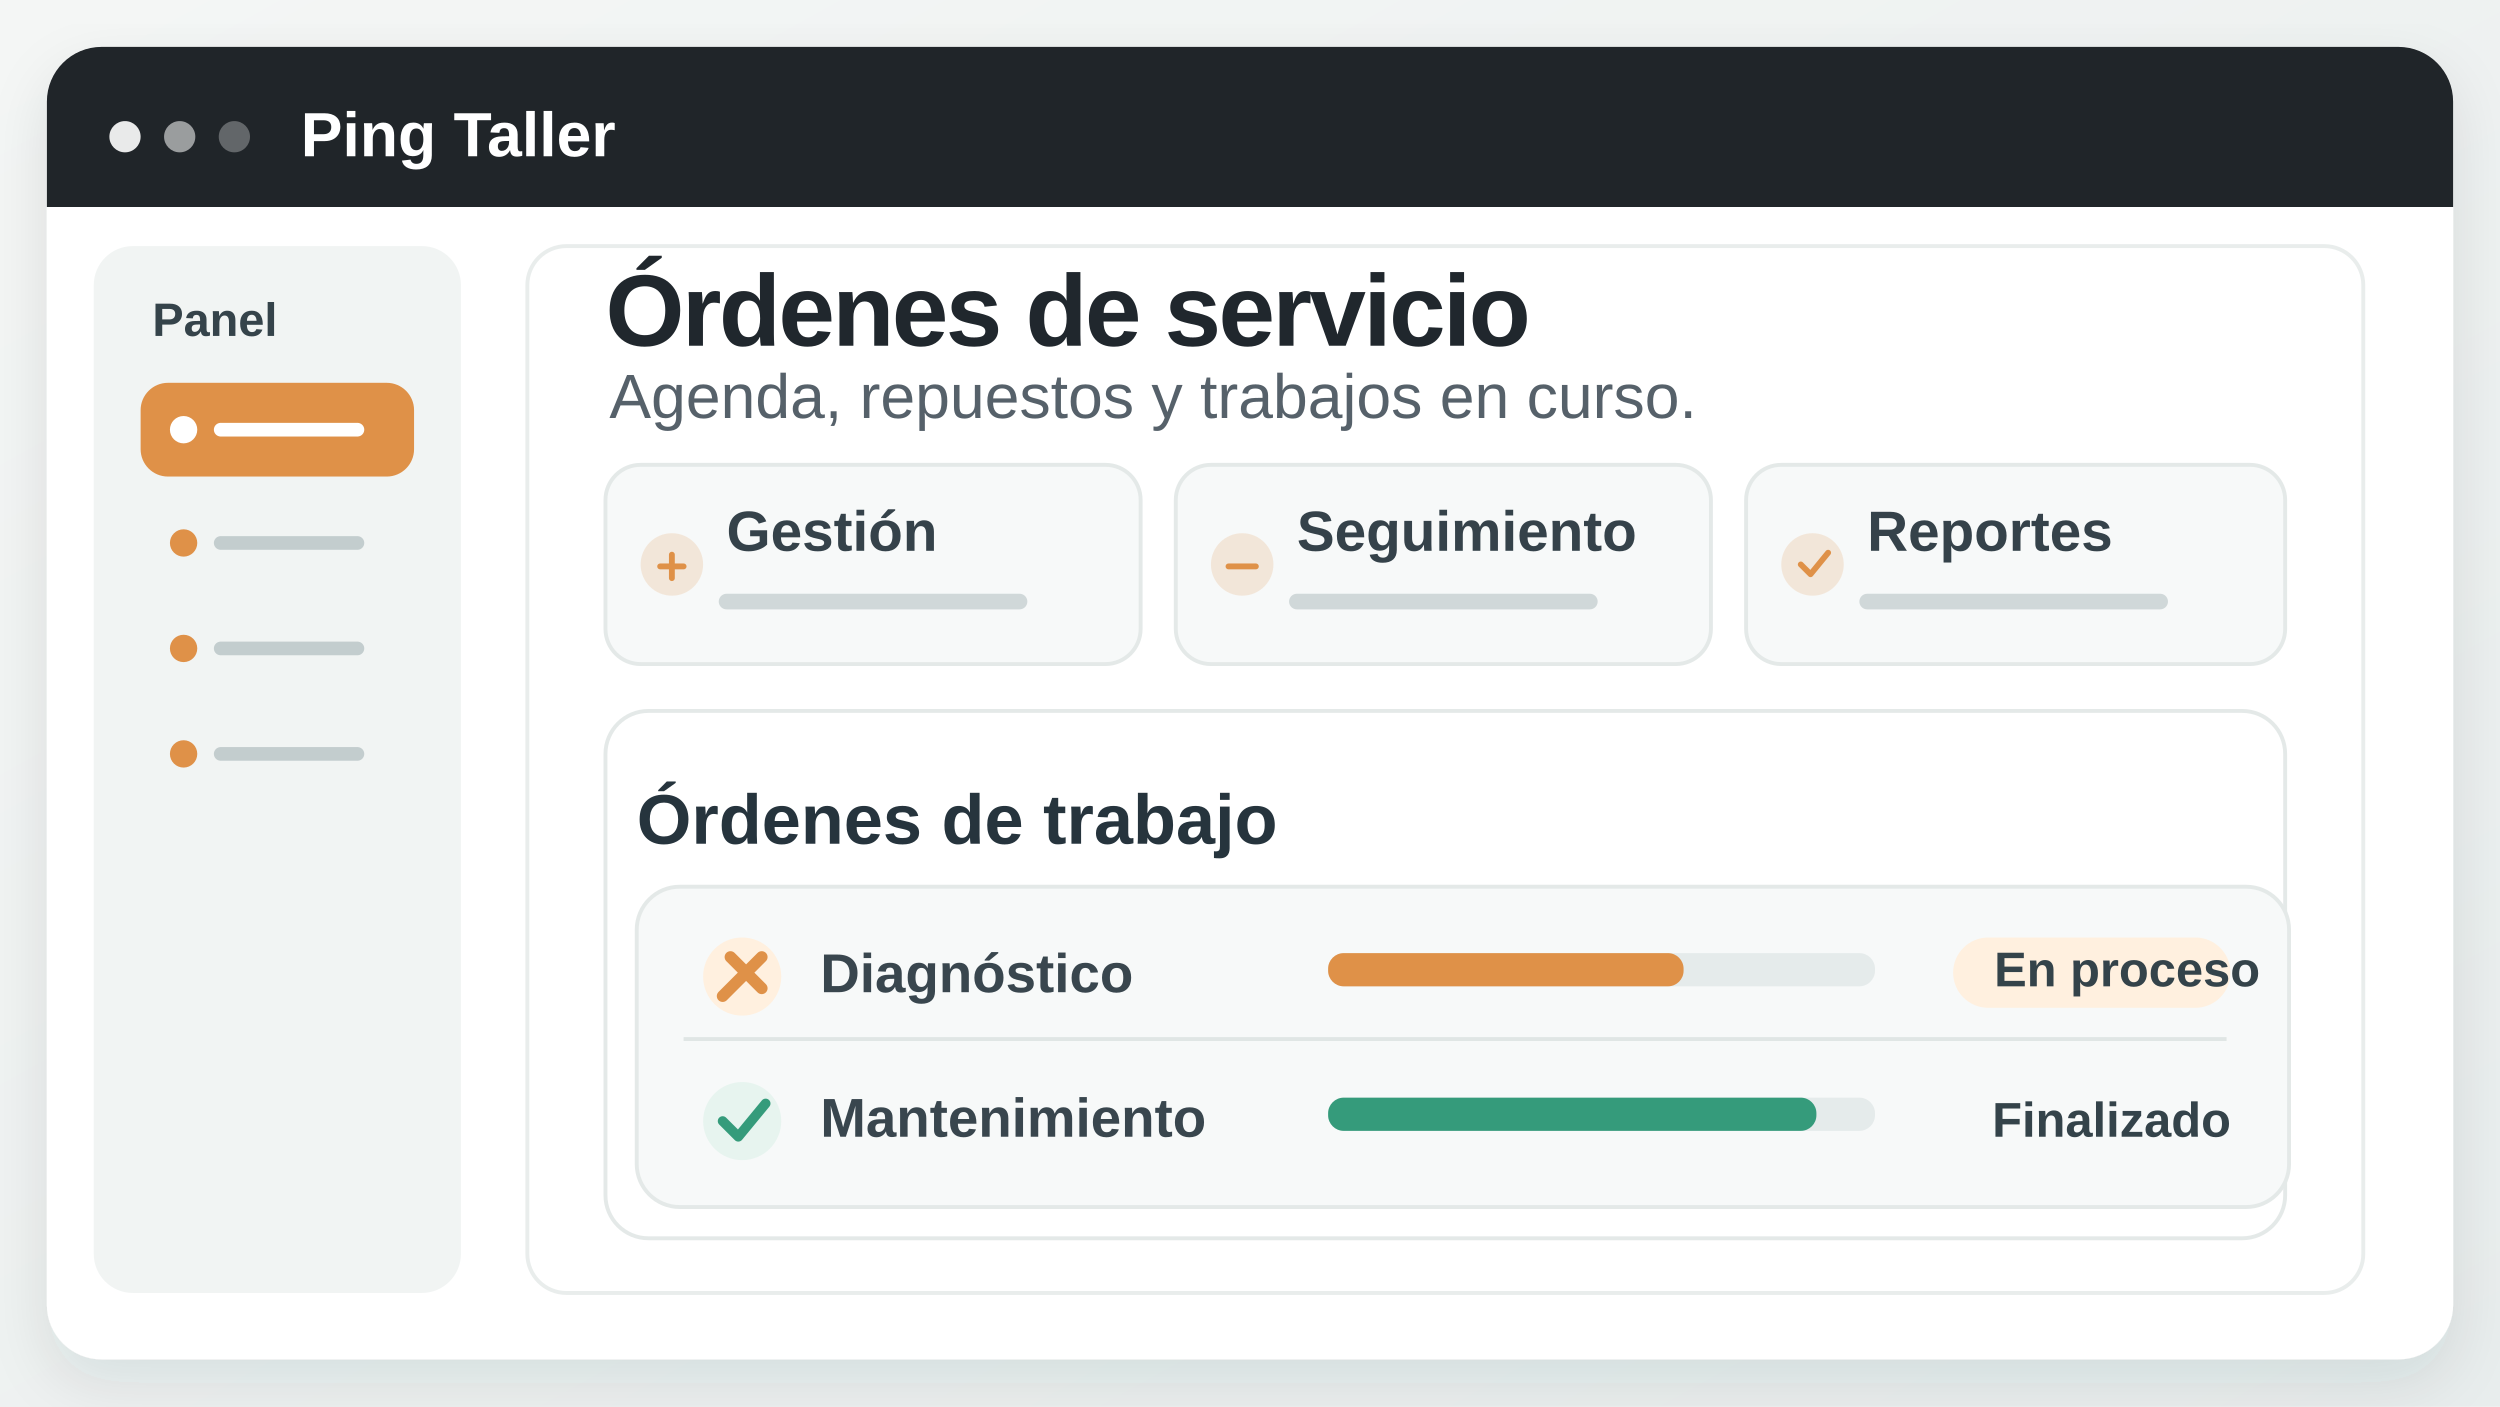
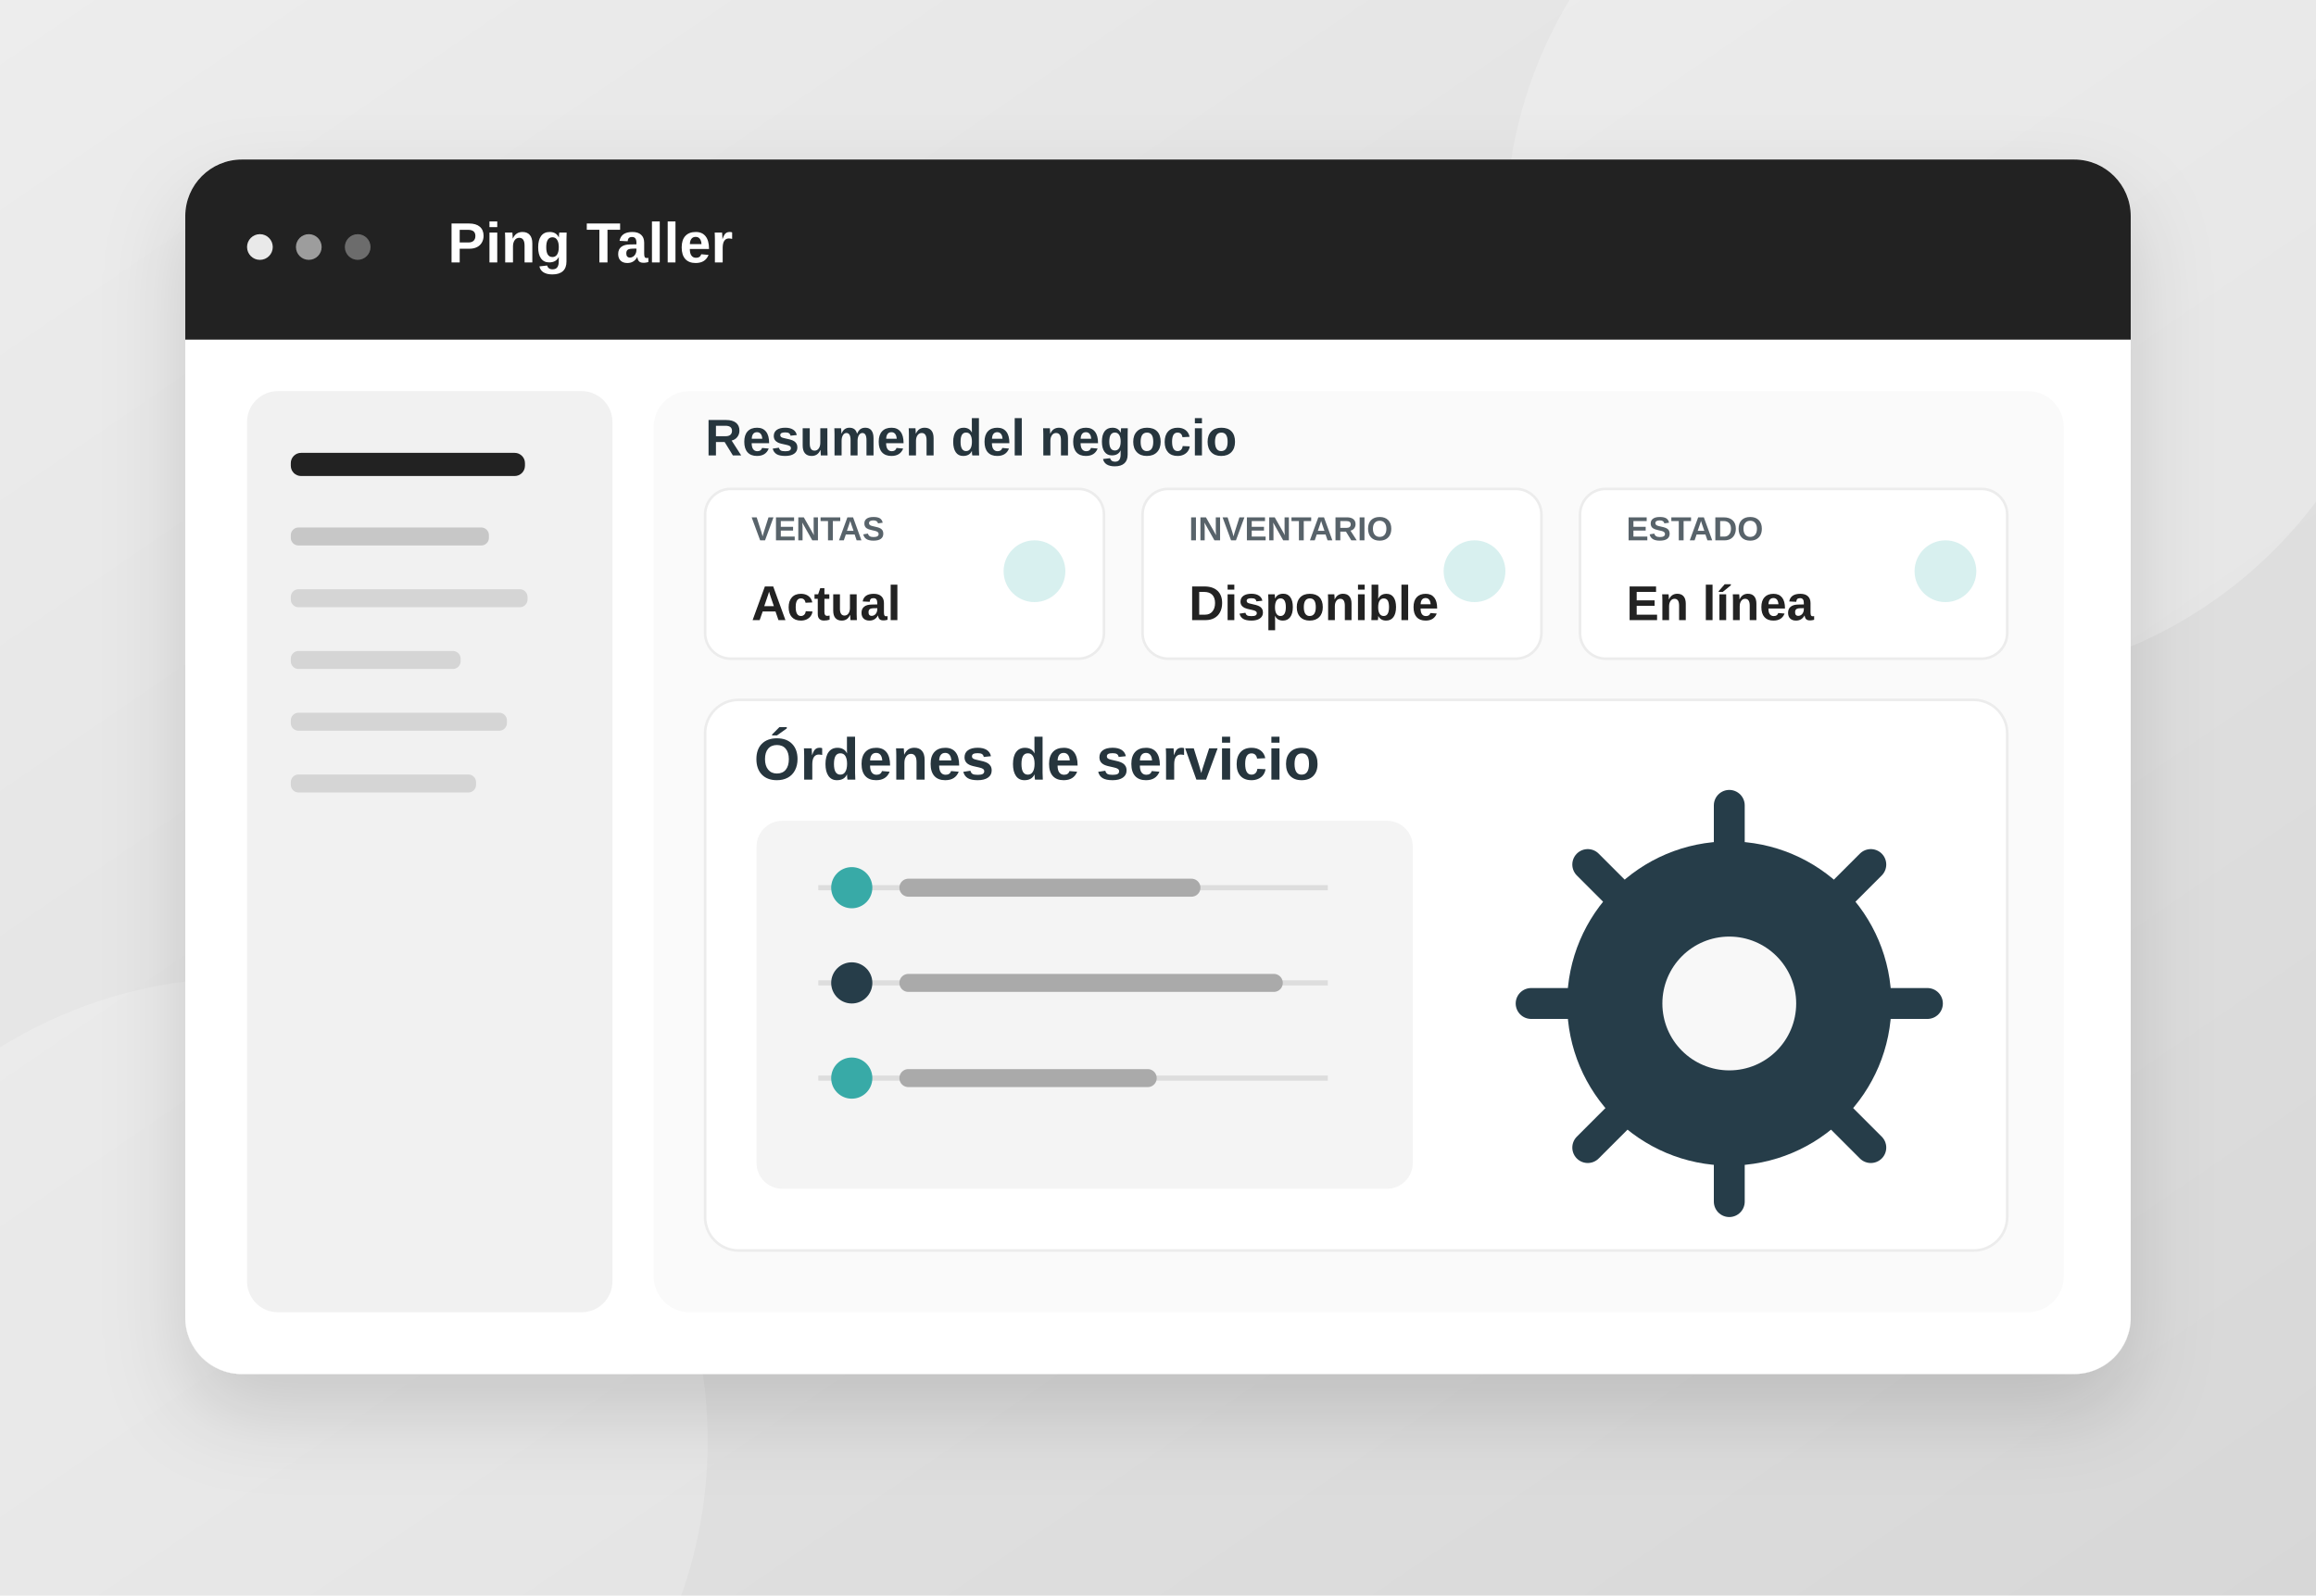
- <svg xmlns="http://www.w3.org/2000/svg" viewBox="0 0 1280 720" role="img" aria-label="Órdenes de servicio: Agenda, repuestos y trabajos en curso.">
+ <svg xmlns="http://www.w3.org/2000/svg" viewBox="0 0 900 620" role="img" aria-label="Ping Taller">
  <defs>
-     <linearGradient id="back" x1="0" y1="0" x2="1" y2="1">
-       <stop stop-color="#f4f6f5" />
-       <stop offset="1" stop-color="#e8eded" />
+     <linearGradient id="bg" x1="0" y1="0" x2="1" y2="1">
+       <stop stop-color="#ededed" />
+       <stop offset="1" stop-color="#d7d7d7" />
    </linearGradient>
-     <filter id="shadow" x="-10%" y="-10%" width="120%" height="125%">
-       <feDropShadow dx="0" dy="12" stdDeviation="15" flood-color="#26343d" flood-opacity=".10" />
+     <linearGradient id="teal" x1="0" y1="0" x2="1" y2="1">
+       <stop stop-color="#69d4d0" />
+       <stop offset="1" stop-color="#2fa9a7" />
+     </linearGradient>
+     <filter id="shadow" x="-20%" y="-20%" width="150%" height="160%">
+       <feDropShadow dx="0" dy="15" stdDeviation="16" flood-color="#151515" flood-opacity=".14" />
    </filter>
-     <style>.title{font:700 52px Arial,sans-serif;fill:#20272d;letter-spacing:-1.3px}.subtitle{font:400 32px Arial,sans-serif;fill:#56616a}.paneltitle{font:700 36px Arial,sans-serif;fill:#26343d}.label{font:700 29px Arial,sans-serif;fill:#35424a}.rowtext{font:600 28px Arial,sans-serif;fill:#39464e}.pilltext{font:700 25px Arial,sans-serif;fill:#34434a}.gridline{stroke:#e0e6e5;stroke-width:2}.barline{stroke:#d0d8d9;stroke-width:8;stroke-linecap:round}.track{fill:#e5ebeb}.softcard{fill:#f7f9f9;stroke:#e4e9e8;stroke-width:2}@media(max-width:500px){.product-name{font-size:48px!important}.title{font-size:62px!important}.subtitle{font-size:34px!important}.paneltitle{font-size:38px!important}.label{font-size:32px!important}.rowtext{font-size:31px!important}.pilltext{font-size:27px!important}}</style>
  </defs>
-   <rect width="1280" height="720" fill="url(#back)" />
-   <rect x="24" y="24" width="1232" height="672" rx="28" fill="#fff" filter="url(#shadow)" />
-   <path d="M52 24H1228a28 28 0 0 1 28 28v54H24V52a28 28 0 0 1 28-28" fill="#202529" />
-   <circle cx="64" cy="70" r="8" fill="#fff" opacity=".9" />
-   <circle cx="92" cy="70" r="8" fill="#fff" opacity=".55" />
-   <circle cx="120" cy="70" r="8" fill="#fff" opacity=".3" />
-   <text class="product-name" x="154" y="80" fill="#fff" font-family="Arial,sans-serif" font-size="32" font-weight="700">Ping Taller</text>
-   <rect x="48" y="126" width="188" height="536" rx="20" fill="#f1f4f3" />
-   <text x="78" y="172" fill="#35434a" font-family="Arial,sans-serif" font-size="24" font-weight="700">Panel</text>
-   <rect x="72" y="196" width="140" height="48" rx="14" fill="#df9148" />
-   <circle cx="94" cy="220" r="7" fill="#fff" />
-   <path d="M113 220h70" stroke="#fff" stroke-width="7" stroke-linecap="round" />
-   <circle cx="94" cy="278" r="7" fill="#df9148" />
-   <path d="M113 278h70" stroke="#c3cdce" stroke-width="7" stroke-linecap="round" />
-   <circle cx="94" cy="332" r="7" fill="#df9148" />
-   <path d="M113 332h70" stroke="#c3cdce" stroke-width="7" stroke-linecap="round" />
-   <circle cx="94" cy="386" r="7" fill="#df9148" />
-   <path d="M113 386h70" stroke="#c3cdce" stroke-width="7" stroke-linecap="round" />
-   <rect x="270" y="126" width="940" height="536" rx="20" fill="#fff" stroke="#e9edec" stroke-width="2" />
-   <text x="310" y="177" class="title">Órdenes de servicio</text>
-   <text x="312" y="214" class="subtitle">Agenda, repuestos y trabajos en curso.</text>
-   <rect x="310" y="238" width="274" height="102" rx="18" class="softcard" />
-   <rect x="602" y="238" width="274" height="102" rx="18" class="softcard" />
-   <rect x="894" y="238" width="276" height="102" rx="18" class="softcard" />
-   <circle cx="344" cy="289" r="16" fill="#df9148" opacity=".18" />
-   <path d="M338 290h12m-6-6v12" stroke="#df9148" stroke-width="3" stroke-linecap="round" />
-   <text x="372" y="282" class="label">Gestión</text>
-   <path d="M372 308h150" class="barline" />
-   <circle cx="636" cy="289" r="16" fill="#df9148" opacity=".18" />
-   <path d="M629 290h14" stroke="#df9148" stroke-width="3" stroke-linecap="round" />
-   <text x="664" y="282" class="label">Seguimiento</text>
-   <path d="M664 308h150" class="barline" />
-   <circle cx="928" cy="289" r="16" fill="#df9148" opacity=".18" />
-   <path d="m922 289 5 5 9-11" fill="none" stroke="#df9148" stroke-width="3" stroke-linecap="round" stroke-linejoin="round" />
-   <text x="956" y="282" class="label">Reportes</text>
-   <path d="M956 308h150" class="barline" />
-   <rect x="310" y="364" width="860" height="270" rx="22" fill="#fff" stroke="#e4e9e8" stroke-width="2" />
-   <text x="326" y="432" class="paneltitle">Órdenes de trabajo</text>
-   <rect x="326" y="454" width="846" height="164" rx="22" class="softcard" />
-   <circle cx="380" cy="500" r="20" fill="#fff0df" />
-   <path d="m370 510 20-20m-16 0 16 16" stroke="#df9148" stroke-width="6" stroke-linecap="round" />
-   <text x="420" y="508" class="rowtext">Diagnóstico</text>
-   <rect x="680" y="488" width="280" height="17" rx="8" class="track" />
-   <rect x="680" y="488" width="182" height="17" rx="8" fill="#df9148" />
-   <rect x="1000" y="480" width="142" height="36" rx="18" fill="#fff0df" />
-   <text x="1021" y="505" class="pilltext">En proceso</text>
-   <path d="M350 532H1140" class="gridline" />
-   <circle cx="380" cy="574" r="20" fill="#e7f4ef" />
-   <path d="m370 574 8 8 14-17" fill="none" stroke="#359b7b" stroke-width="5" stroke-linecap="round" stroke-linejoin="round" />
-   <text x="420" y="582" class="rowtext">Mantenimiento</text>
-   <rect x="680" y="562" width="280" height="17" rx="8" class="track" />
-   <rect x="680" y="562" width="250" height="17" rx="8" fill="#359b7b" />
-   <text x="1020" y="582" class="pilltext">Finalizado</text>
+   <rect width="900" height="620" fill="url(#bg)" />
+   <circle cx="760" cy="90" r="175" fill="#fff" opacity=".24" />
+   <circle cx="95" cy="560" r="180" fill="#fff" opacity=".2" />
+   <g filter="url(#shadow)">
+     <rect x="72" y="62" width="756" height="472" rx="22" fill="#fff" />
+     <path d="M94 62h712a22 22 0 0 1 22 22v48H72V84a22 22 0 0 1 22-22" fill="#202020" />
+     <circle cx="101" cy="96" r="5" fill="#fff" opacity=".9" />
+     <circle cx="120" cy="96" r="5" fill="#fff" opacity=".56" />
+     <circle cx="139" cy="96" r="5" fill="#fff" opacity=".34" />
+     <text x="174" y="102" fill="#fff" font-family="Arial,sans-serif" font-size="22" font-weight="700">Ping Taller</text>
+     <rect x="96" y="152" width="142" height="358" rx="12" fill="#f1f1f1" />
+     <rect x="113" y="176" width="91" height="9" rx="4" fill="#202020" />
+     <rect x="113" y="205" width="77" height="7" rx="3" fill="#c7c7c7" />
+     <rect x="113" y="229" width="92" height="7" rx="3" fill="#d5d5d5" />
+     <rect x="113" y="253" width="66" height="7" rx="3" fill="#d5d5d5" />
+     <rect x="113" y="277" width="84" height="7" rx="3" fill="#d5d5d5" />
+     <rect x="113" y="301" width="72" height="7" rx="3" fill="#d5d5d5" />
+     <rect x="254" y="152" width="548" height="358" rx="14" fill="#fafafa" />
+     <text x="274" y="177" fill="#26343d" font-family="Arial,sans-serif" font-size="20" font-weight="700">Resumen del negocio</text>
+     <rect x="274" y="190" width="155" height="66" rx="10" fill="#fff" stroke="#ececec" />
+     <rect x="444" y="190" width="155" height="66" rx="10" fill="#fff" stroke="#ececec" />
+     <rect x="614" y="190" width="166" height="66" rx="10" fill="#fff" stroke="#ececec" />
+     <text x="292" y="210" fill="#59636b" font-family="Arial,sans-serif" font-size="13" font-weight="700">VENTAS</text>
+     <text x="292" y="241" fill="#202020" font-family="Arial,sans-serif" font-size="19" font-weight="700">Actual</text>
+     <circle cx="402" cy="222" r="12" fill="#d8f0ef" />
+     <circle cx="573" cy="222" r="12" fill="#d8f0ef" />
+     <circle cx="756" cy="222" r="12" fill="#d8f0ef" />
+     <text x="462" y="210" fill="#59636b" font-family="Arial,sans-serif" font-size="13" font-weight="700">INVENTARIO</text>
+     <text x="462" y="241" fill="#202020" font-family="Arial,sans-serif" font-size="19" font-weight="700">Disponible</text>
+     <text x="632" y="210" fill="#59636b" font-family="Arial,sans-serif" font-size="13" font-weight="700">ESTADO</text>
+     <text x="632" y="241" fill="#202020" font-family="Arial,sans-serif" font-size="19" font-weight="700">En línea</text>
+     <rect x="274" y="272" width="506" height="214" rx="13" fill="#fff" stroke="#ececec" />
+     <text x="293" y="303" fill="#26343d" font-family="Arial,sans-serif" font-size="23" font-weight="700">Órdenes de servicio</text>
+     <rect x="294" y="319" width="255" height="143" rx="10" fill="#f4f4f4" />
+     <path d="M318 345h198M318 382h198M318 419h198" stroke="#ddd" stroke-width="2" />
+     <circle cx="331" cy="345" r="8" fill="#38aaa7" />
+     <circle cx="331" cy="382" r="8" fill="#253c49" />
+     <circle cx="331" cy="419" r="8" fill="#38aaa7" />
+     <path d="M353 345h110M353 382h142M353 419h93" stroke="#aaa" stroke-width="7" stroke-linecap="round" />
+     <circle cx="672" cy="390" r="63" fill="#263d4a" />
+     <circle cx="672" cy="390" r="26" fill="#f8f8f8" />
+     <path d="M672 313v28m0 98v28m77-77h-28m-98 0h-28m132-54-20 20m-70 70-20 20m110 0-20-20m-70-70-20-20" stroke="#263d4a" stroke-width="12" stroke-linecap="round" />
+   </g>
</svg>
